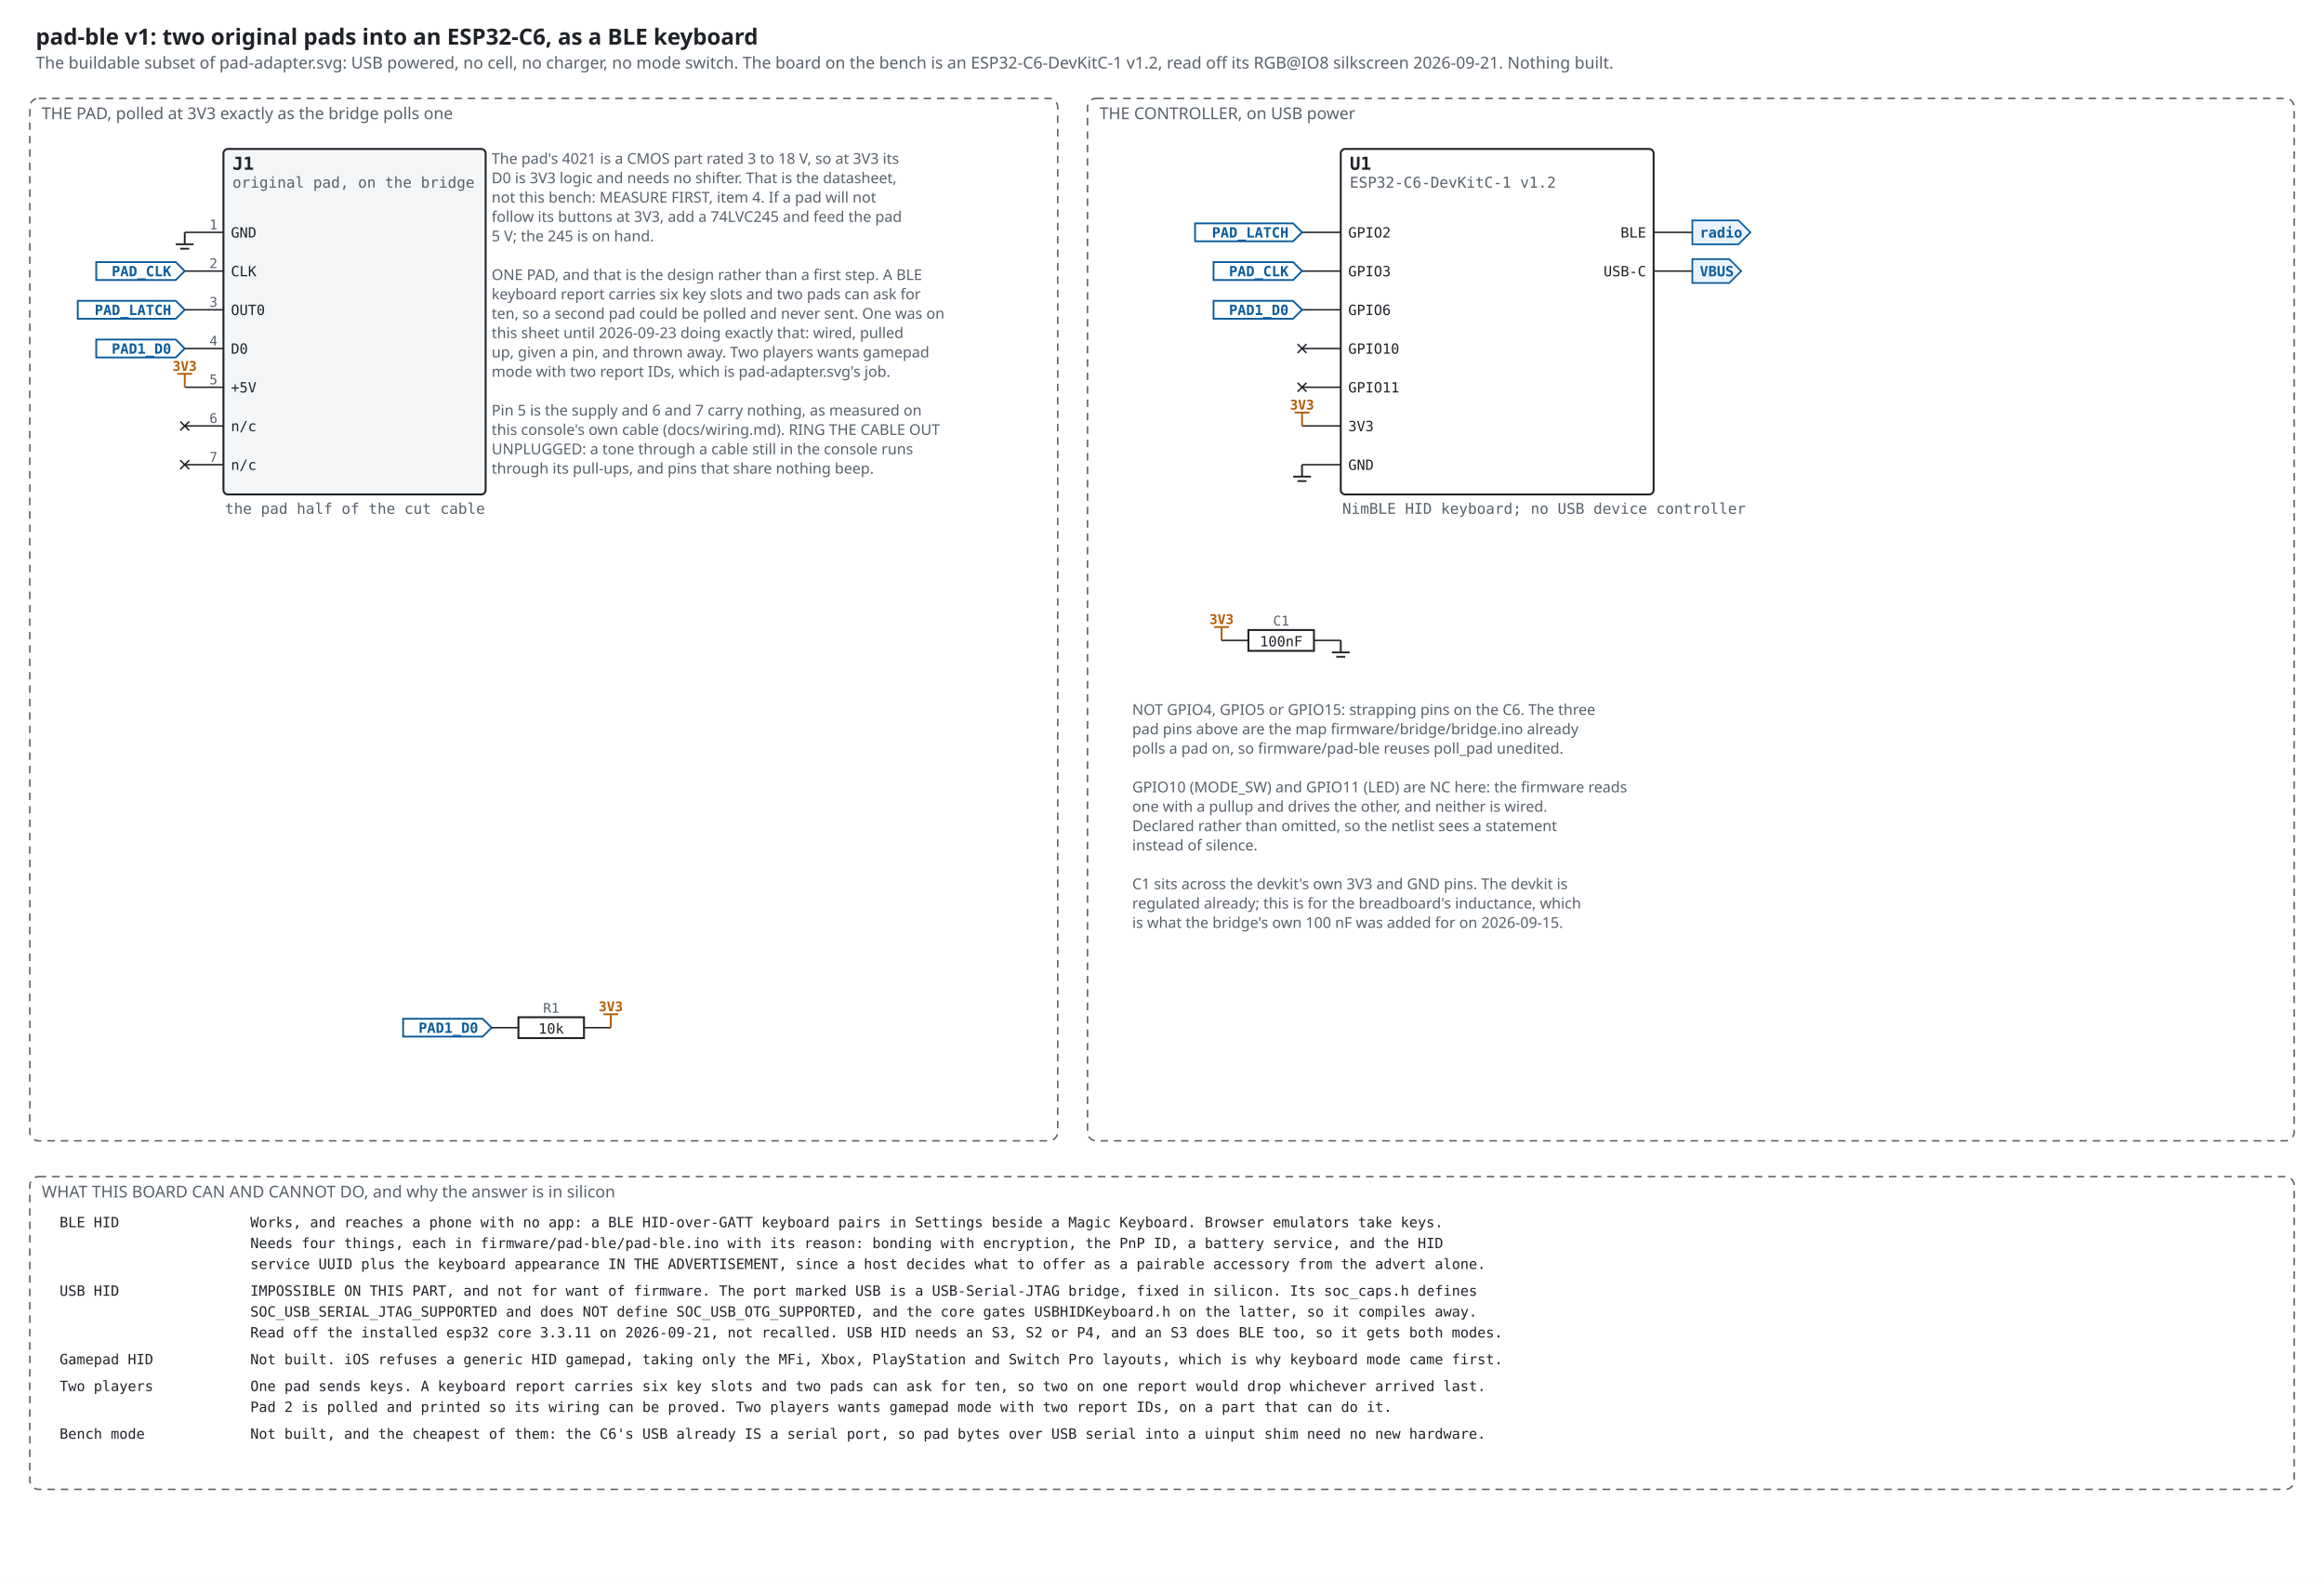
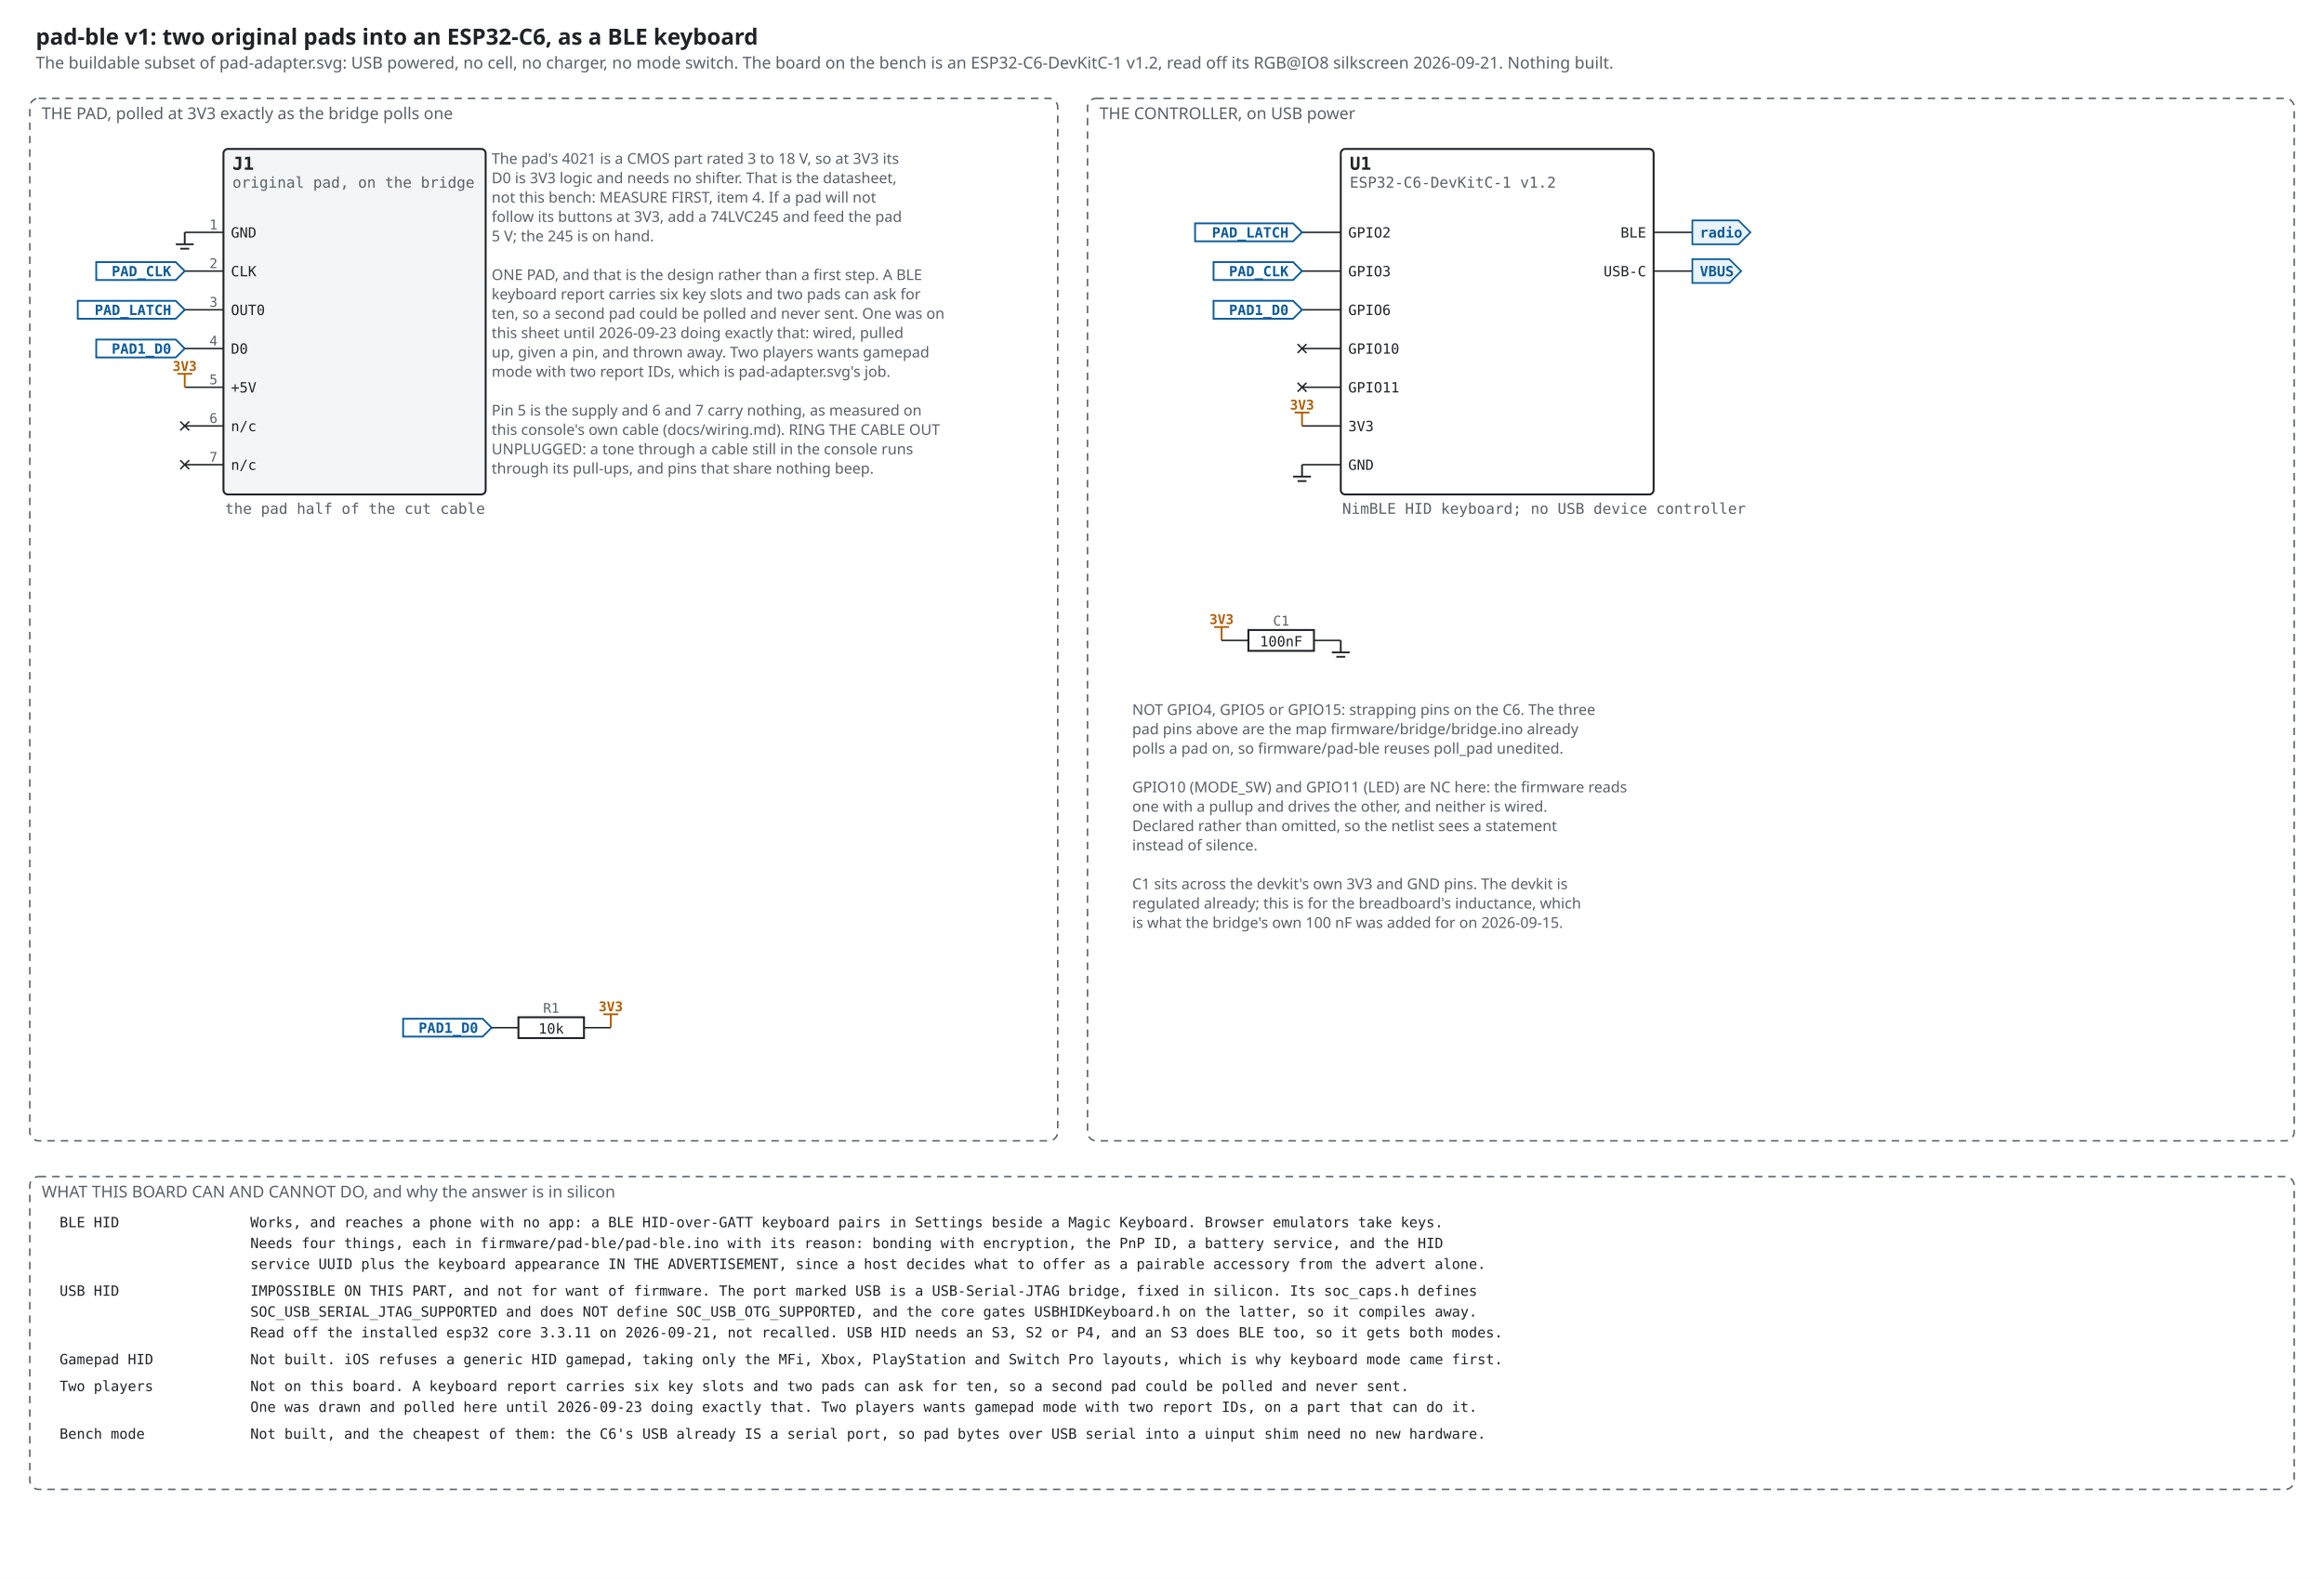
<svg xmlns="http://www.w3.org/2000/svg" viewBox="0 0 1560 1060" width="1560" height="1060" role="img" aria-label="pad-ble v1: two original pads into an ESP32-C6, as a BLE keyboard">
  <style>
    text { font-family: ui-monospace, "SF Mono", Menlo, Consolas, monospace; fill: #1f2328; }
    .title { font-size: 15px; font-weight: 700; font-family: ui-sans-serif, system-ui, sans-serif; }
    .sub { font-size: 11px; fill: #57606a; font-family: ui-sans-serif, system-ui, sans-serif; }
    .ref { font-size: 12px; font-weight: 700; }
    .part { font-size: 10px; fill: #57606a; }
    .pin { font-size: 9.5px; }
    .pinno { font-size: 9px; fill: #57606a; }
    .linkflag { fill: #fdf3e3; stroke: #a35c00; stroke-width: 1.1; }
    .linkno { font-size: 9px; fill: #a35c00; font-weight: 700; }
    .net { font-size: 9.5px; fill: #0a5b9c; font-weight: 600; }
    .rail5 { font-size: 9px; fill: #b3261e; font-weight: 700; }
    .rail3 { font-size: 9px; fill: #b35c00; font-weight: 700; }
    .gnd { font-size: 9px; fill: #1f2328; font-weight: 700; }
    .note { font-size: 10px; fill: #57606a; font-family: ui-sans-serif, system-ui, sans-serif; }
    .box { fill: #ffffff; stroke: #1f2328; stroke-width: 1.3; }
    .offsheet { fill: #eaf3fb; stroke: #0a5b9c; stroke-width: 1.1; }
    .conn { fill: #f3f5f7; stroke: #1f2328; stroke-width: 1.3; }
    .zone { fill: none; stroke: #57606a; stroke-dasharray: 5 4; stroke-width: 1; }
    .lead { stroke: #1f2328; stroke-width: 1; }
    .wire { stroke: #0a5b9c; stroke-width: 1.2; fill: none; }
    .w5 { stroke: #b3261e; stroke-width: 1.2; fill: none; }
    .w3 { stroke: #b35c00; stroke-width: 1.2; fill: none; }
    .wg { stroke: #1f2328; stroke-width: 1.2; fill: none; }
    .lane { stroke: #1f2328; stroke-width: 1.4; fill: none; }
    .lanelbl { font-size: 11px; font-weight: 700; }
    .win { fill: #b3261e; fill-opacity: 0.10; stroke: none; }
    .safe { fill: #1a7f37; fill-opacity: 0.12; stroke: none; }
    .mark { stroke: #0a5b9c; stroke-width: 1.2; stroke-dasharray: 3 3; }
    .auth { font-size: 9px; fill: #b3261e; font-family: ui-sans-serif, system-ui, sans-serif; font-style: italic; }
  </style>
  <rect x="0" y="0" width="1560" height="1060" fill="#ffffff" />
  <g class="sheet-heading" data-height="60">
    <text class="title" x="24" y="30">pad-ble v1: two original pads into an ESP32-C6, as a BLE keyboard</text>
    <text class="sub" x="24" y="46">The buildable subset of pad-adapter.svg: USB powered, no cell, no charger, no mode switch. The board on the bench is an ESP32-C6-DevKitC-1 v1.2, read off its RGB@IO8 silkscreen 2026-09-21. Nothing built.</text>
  </g>
  <rect class="zone" x="20" y="66" width="690" height="700" rx="6" />
  <text class="sub" x="28" y="80" text-anchor="start">THE PAD, polled at 3V3 exactly as the bridge polls one</text>
  <rect class="conn" x="150" y="100" width="176.0" height="232" rx="3" />
  <text class="ref" x="156" y="114" text-anchor="start">J1</text>
  <text class="part" x="156" y="126" text-anchor="start">original pad, on the bridge</text>
  <text class="part" x="151" y="345" text-anchor="start">the pad half of the cut cable</text>
  <line class="lead" x1="124" y1="156" x2="150" y2="156" />
  <text class="pin" x="155" y="159.5" text-anchor="start">GND</text>
  <text class="pinno" x="146" y="154" text-anchor="end">1</text>
  <line class="wg" x1="124" y1="156" x2="124" y2="164" />
  <line class="wg" x1="118" y1="164" x2="130" y2="164" />
  <line class="wg" x1="121" y1="167" x2="127" y2="167" />
  <line class="lead" x1="124" y1="182" x2="150" y2="182" />
  <text class="pin" x="155" y="185.5" text-anchor="start">CLK</text>
  <text class="pinno" x="146" y="180" text-anchor="end">2</text>
  <path class="wire" d="M124,182 l-6,-6 h-53.4 v12 h53.4 z" />
  <text class="net" x="115" y="185.5" text-anchor="end">PAD_CLK</text>
  <line class="lead" x1="124" y1="208" x2="150" y2="208" />
  <text class="pin" x="155" y="211.5" text-anchor="start">OUT0</text>
  <text class="pinno" x="146" y="206" text-anchor="end">3</text>
  <path class="wire" d="M124,208 l-6,-6 h-65.8 v12 h65.8 z" />
  <text class="net" x="115" y="211.5" text-anchor="end">PAD_LATCH</text>
  <line class="lead" x1="124" y1="234" x2="150" y2="234" />
  <text class="pin" x="155" y="237.5" text-anchor="start">D0</text>
  <text class="pinno" x="146" y="232" text-anchor="end">4</text>
  <path class="wire" d="M124,234 l-6,-6 h-53.4 v12 h53.4 z" />
  <text class="net" x="115" y="237.5" text-anchor="end">PAD1_D0</text>
  <line class="lead" x1="124" y1="260" x2="150" y2="260" />
  <text class="pin" x="155" y="263.5" text-anchor="start">+5V</text>
  <text class="pinno" x="146" y="258" text-anchor="end">5</text>
  <line class="w3" x1="124" y1="260" x2="124" y2="251" />
  <line class="w3" x1="119" y1="251" x2="129" y2="251" />
  <text class="rail3" x="124" y="249" text-anchor="middle">3V3</text>
  <line class="lead" x1="124" y1="286" x2="150" y2="286" />
  <text class="pin" x="155" y="289.5" text-anchor="start">n/c</text>
  <text class="pinno" x="146" y="284" text-anchor="end">6</text>
  <line class="lead" x1="121" y1="283" x2="127" y2="289" />
  <line class="lead" x1="121" y1="289" x2="127" y2="283" />
  <line class="lead" x1="124" y1="312" x2="150" y2="312" />
  <text class="pin" x="155" y="315.5" text-anchor="start">n/c</text>
  <text class="pinno" x="146" y="310" text-anchor="end">7</text>
  <line class="lead" x1="121" y1="309" x2="127" y2="315" />
  <line class="lead" x1="121" y1="315" x2="127" y2="309" />
  <text class="note" x="330" y="110" text-anchor="start">The pad's 4021 is a CMOS part rated 3 to 18 V, so at 3V3 its</text>
  <text class="note" x="330" y="123" text-anchor="start">D0 is 3V3 logic and needs no shifter. That is the datasheet,</text>
  <text class="note" x="330" y="136" text-anchor="start">not this bench: MEASURE FIRST, item 4. If a pad will not</text>
  <text class="note" x="330" y="149" text-anchor="start">follow its buttons at 3V3, add a 74LVC245 and feed the pad</text>
  <text class="note" x="330" y="162" text-anchor="start">5 V; the 245 is on hand.</text>
  <text class="note" x="330" y="175" text-anchor="start" />
  <text class="note" x="330" y="188" text-anchor="start">ONE PAD, and that is the design rather than a first step. A BLE</text>
  <text class="note" x="330" y="201" text-anchor="start">keyboard report carries six key slots and two pads can ask for</text>
  <text class="note" x="330" y="214" text-anchor="start">ten, so a second pad could be polled and never sent. One was on</text>
  <text class="note" x="330" y="227" text-anchor="start">this sheet until 2026-09-23 doing exactly that: wired, pulled</text>
  <text class="note" x="330" y="240" text-anchor="start">up, given a pin, and thrown away. Two players wants gamepad</text>
  <text class="note" x="330" y="253" text-anchor="start">mode with two report IDs, which is pad-adapter.svg's job.</text>
  <text class="note" x="330" y="266" text-anchor="start" />
  <text class="note" x="330" y="279" text-anchor="start">Pin 5 is the supply and 6 and 7 carry nothing, as measured on</text>
  <text class="note" x="330" y="292" text-anchor="start">this console's own cable (docs/wiring.md). RING THE CABLE OUT</text>
  <text class="note" x="330" y="305" text-anchor="start">UNPLUGGED: a tone through a cable still in the console runs</text>
  <text class="note" x="330" y="318" text-anchor="start">through its pull-ups, and pins that share nothing beep.</text>
  <path class="wire" d="M330,690 l-6,-6 h-53.4 v12 h53.4 z" />
  <text class="net" x="321" y="693.5" text-anchor="end">PAD1_D0</text>
  <line class="lead" x1="330" y1="690" x2="348" y2="690" />
  <rect class="box" x="348" y="683" width="44" height="14" />
  <line class="lead" x1="392" y1="690" x2="410" y2="690" />
  <text class="pinno" x="370" y="680" text-anchor="middle">R1</text>
  <text class="pin" x="370" y="694" text-anchor="middle">10k</text>
  <line class="w3" x1="410" y1="690" x2="410" y2="681" />
  <line class="w3" x1="405" y1="681" x2="415" y2="681" />
  <text class="rail3" x="410" y="679" text-anchor="middle">3V3</text>
  <rect class="zone" x="730" y="66" width="810" height="700" rx="6" />
  <text class="sub" x="738" y="80" text-anchor="start">THE CONTROLLER, on USB power</text>
  <rect class="box" x="900" y="100" width="210" height="232" rx="3" />
  <text class="ref" x="906" y="114" text-anchor="start">U1</text>
  <text class="part" x="906" y="126" text-anchor="start">ESP32-C6-DevKitC-1 v1.2</text>
  <text class="part" x="901" y="345" text-anchor="start">NimBLE HID keyboard; no USB device controller</text>
  <line class="lead" x1="874" y1="156" x2="900" y2="156" />
  <text class="pin" x="905" y="159.5" text-anchor="start">GPIO2</text>
  <path class="wire" d="M874,156 l-6,-6 h-65.8 v12 h65.8 z" />
  <text class="net" x="865" y="159.5" text-anchor="end">PAD_LATCH</text>
  <line class="lead" x1="874" y1="182" x2="900" y2="182" />
  <text class="pin" x="905" y="185.5" text-anchor="start">GPIO3</text>
  <path class="wire" d="M874,182 l-6,-6 h-53.4 v12 h53.4 z" />
  <text class="net" x="865" y="185.5" text-anchor="end">PAD_CLK</text>
  <line class="lead" x1="874" y1="208" x2="900" y2="208" />
  <text class="pin" x="905" y="211.5" text-anchor="start">GPIO6</text>
  <path class="wire" d="M874,208 l-6,-6 h-53.4 v12 h53.4 z" />
  <text class="net" x="865" y="211.5" text-anchor="end">PAD1_D0</text>
  <line class="lead" x1="874" y1="234" x2="900" y2="234" />
  <text class="pin" x="905" y="237.5" text-anchor="start">GPIO10</text>
  <line class="lead" x1="871" y1="231" x2="877" y2="237" />
  <line class="lead" x1="871" y1="237" x2="877" y2="231" />
  <line class="lead" x1="874" y1="260" x2="900" y2="260" />
  <text class="pin" x="905" y="263.5" text-anchor="start">GPIO11</text>
  <line class="lead" x1="871" y1="257" x2="877" y2="263" />
  <line class="lead" x1="871" y1="263" x2="877" y2="257" />
  <line class="lead" x1="874" y1="286" x2="900" y2="286" />
  <text class="pin" x="905" y="289.5" text-anchor="start">3V3</text>
  <line class="w3" x1="874" y1="286" x2="874" y2="277" />
  <line class="w3" x1="869" y1="277" x2="879" y2="277" />
  <text class="rail3" x="874" y="275" text-anchor="middle">3V3</text>
  <line class="lead" x1="874" y1="312" x2="900" y2="312" />
  <text class="pin" x="905" y="315.5" text-anchor="start">GND</text>
  <line class="wg" x1="874" y1="312" x2="874" y2="320" />
  <line class="wg" x1="868" y1="320" x2="880" y2="320" />
  <line class="wg" x1="871" y1="323" x2="877" y2="323" />
  <line class="lead" x1="1110" y1="156" x2="1136" y2="156" />
  <text class="pin" x="1105" y="159.5" text-anchor="end">BLE</text>
  <path class="offsheet" d="M1136 148 L1167.0 148 L1175.0 156 L1167.0 164 L1136 164 Z" />
  <text class="net" x="1141" y="159.5" text-anchor="start">radio</text>
  <line class="lead" x1="1110" y1="182" x2="1136" y2="182" />
  <text class="pin" x="1105" y="185.5" text-anchor="end">USB-C</text>
  <path class="offsheet" d="M1136 174 L1160.8 174 L1168.8 182 L1160.8 190 L1136 190 Z" />
  <text class="net" x="1141" y="185.5" text-anchor="start">VBUS</text>
  <line class="w3" x1="820" y1="430" x2="820" y2="421" />
  <line class="w3" x1="815" y1="421" x2="825" y2="421" />
  <text class="rail3" x="820" y="419" text-anchor="middle">3V3</text>
  <line class="lead" x1="820" y1="430" x2="838" y2="430" />
  <rect class="box" x="838" y="423" width="44" height="14" />
  <line class="lead" x1="882" y1="430" x2="900" y2="430" />
  <text class="pinno" x="860" y="420" text-anchor="middle">C1</text>
  <text class="pin" x="860" y="434" text-anchor="middle">100nF</text>
  <line class="wg" x1="900" y1="430" x2="900" y2="438" />
  <line class="wg" x1="894" y1="438" x2="906" y2="438" />
  <line class="wg" x1="897" y1="441" x2="903" y2="441" />
  <text class="note" x="760" y="480" text-anchor="start">NOT GPIO4, GPIO5 or GPIO15: strapping pins on the C6. The three</text>
  <text class="note" x="760" y="493" text-anchor="start">pad pins above are the map firmware/bridge/bridge.ino already</text>
  <text class="note" x="760" y="506" text-anchor="start">polls a pad on, so firmware/pad-ble reuses poll_pad unedited.</text>
  <text class="note" x="760" y="519" text-anchor="start" />
  <text class="note" x="760" y="532" text-anchor="start">GPIO10 (MODE_SW) and GPIO11 (LED) are NC here: the firmware reads</text>
  <text class="note" x="760" y="545" text-anchor="start">one with a pullup and drives the other, and neither is wired.</text>
  <text class="note" x="760" y="558" text-anchor="start">Declared rather than omitted, so the netlist sees a statement</text>
  <text class="note" x="760" y="571" text-anchor="start">instead of silence.</text>
  <text class="note" x="760" y="584" text-anchor="start" />
  <text class="note" x="760" y="597" text-anchor="start">C1 sits across the devkit's own 3V3 and GND pins. The devkit is</text>
  <text class="note" x="760" y="610" text-anchor="start">regulated already; this is for the breadboard's inductance, which</text>
  <text class="note" x="760" y="623" text-anchor="start">is what the bridge's own 100 nF was added for on 2026-09-15.</text>
  <rect class="zone" x="20" y="790" width="1520" height="210" rx="6" />
  <text class="sub" x="28" y="804" text-anchor="start">WHAT THIS BOARD CAN AND CANNOT DO, and why the answer is in silicon</text>
  <text class="pin" x="40" y="824" text-anchor="start">BLE HID</text>
  <text class="pin" x="168" y="824" text-anchor="start">Works, and reaches a phone with no app: a BLE HID-over-GATT keyboard pairs in Settings beside a Magic Keyboard. Browser emulators take keys.</text>
  <text class="pin" x="168" y="838" text-anchor="start">Needs four things, each in firmware/pad-ble/pad-ble.ino with its reason: bonding with encryption, the PnP ID, a battery service, and the HID</text>
  <text class="pin" x="168" y="852" text-anchor="start">service UUID plus the keyboard appearance IN THE ADVERTISEMENT, since a host decides what to offer as a pairable accessory from the advert alone.</text>
  <text class="pin" x="40" y="870" text-anchor="start">USB HID</text>
  <text class="pin" x="168" y="870" text-anchor="start">IMPOSSIBLE ON THIS PART, and not for want of firmware. The port marked USB is a USB-Serial-JTAG bridge, fixed in silicon. Its soc_caps.h defines</text>
  <text class="pin" x="168" y="884" text-anchor="start">SOC_USB_SERIAL_JTAG_SUPPORTED and does NOT define SOC_USB_OTG_SUPPORTED, and the core gates USBHIDKeyboard.h on the latter, so it compiles away.</text>
  <text class="pin" x="168" y="898" text-anchor="start">Read off the installed esp32 core 3.3.11 on 2026-09-21, not recalled. USB HID needs an S3, S2 or P4, and an S3 does BLE too, so it gets both modes.</text>
  <text class="pin" x="40" y="916" text-anchor="start">Gamepad HID</text>
  <text class="pin" x="168" y="916" text-anchor="start">Not built. iOS refuses a generic HID gamepad, taking only the MFi, Xbox, PlayStation and Switch Pro layouts, which is why keyboard mode came first.</text>
  <text class="pin" x="40" y="934" text-anchor="start">Two players</text>
-   <text class="pin" x="168" y="934" text-anchor="start">One pad sends keys. A keyboard report carries six key slots and two pads can ask for ten, so two on one report would drop whichever arrived last.</text>
-   <text class="pin" x="168" y="948" text-anchor="start">Pad 2 is polled and printed so its wiring can be proved. Two players wants gamepad mode with two report IDs, on a part that can do it.</text>
+   <text class="pin" x="168" y="934" text-anchor="start">Not on this board. A keyboard report carries six key slots and two pads can ask for ten, so a second pad could be polled and never sent.</text>
+   <text class="pin" x="168" y="948" text-anchor="start">One was drawn and polled here until 2026-09-23 doing exactly that. Two players wants gamepad mode with two report IDs, on a part that can do it.</text>
  <text class="pin" x="40" y="966" text-anchor="start">Bench mode</text>
  <text class="pin" x="168" y="966" text-anchor="start">Not built, and the cheapest of them: the C6's USB already IS a serial port, so pad bytes over USB serial into a uinput shim need no new hardware.</text>
</svg>
